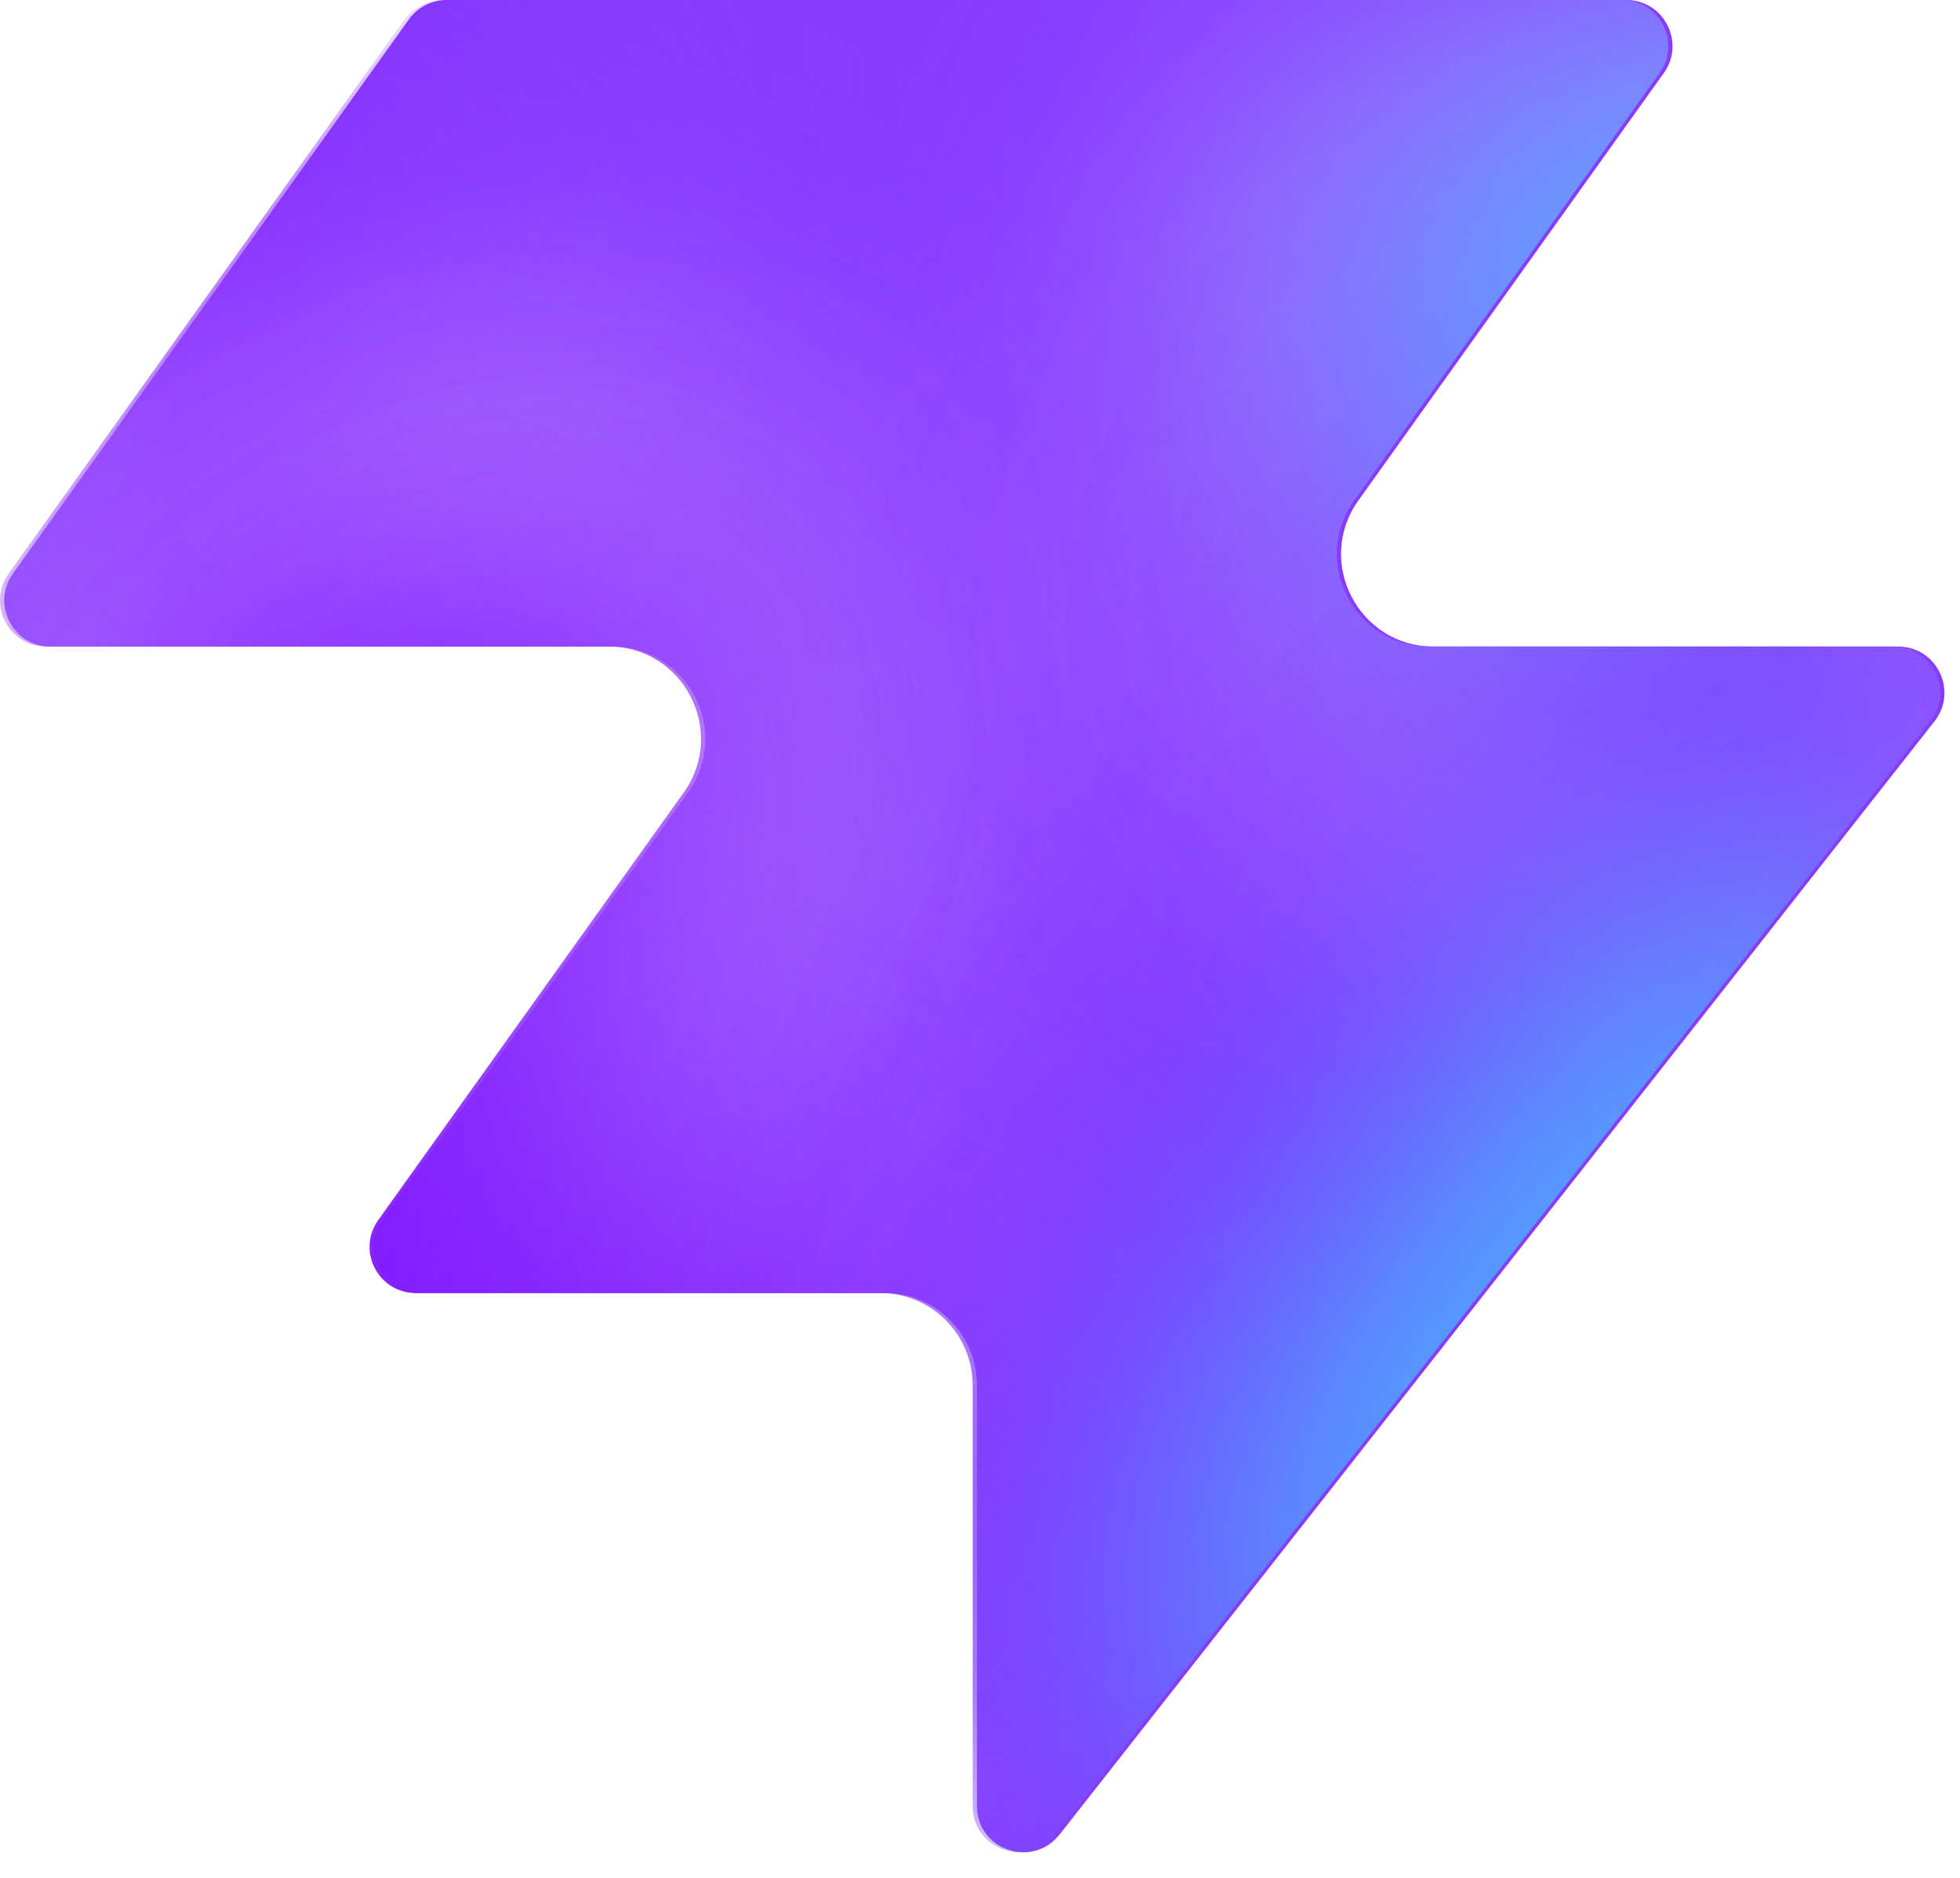
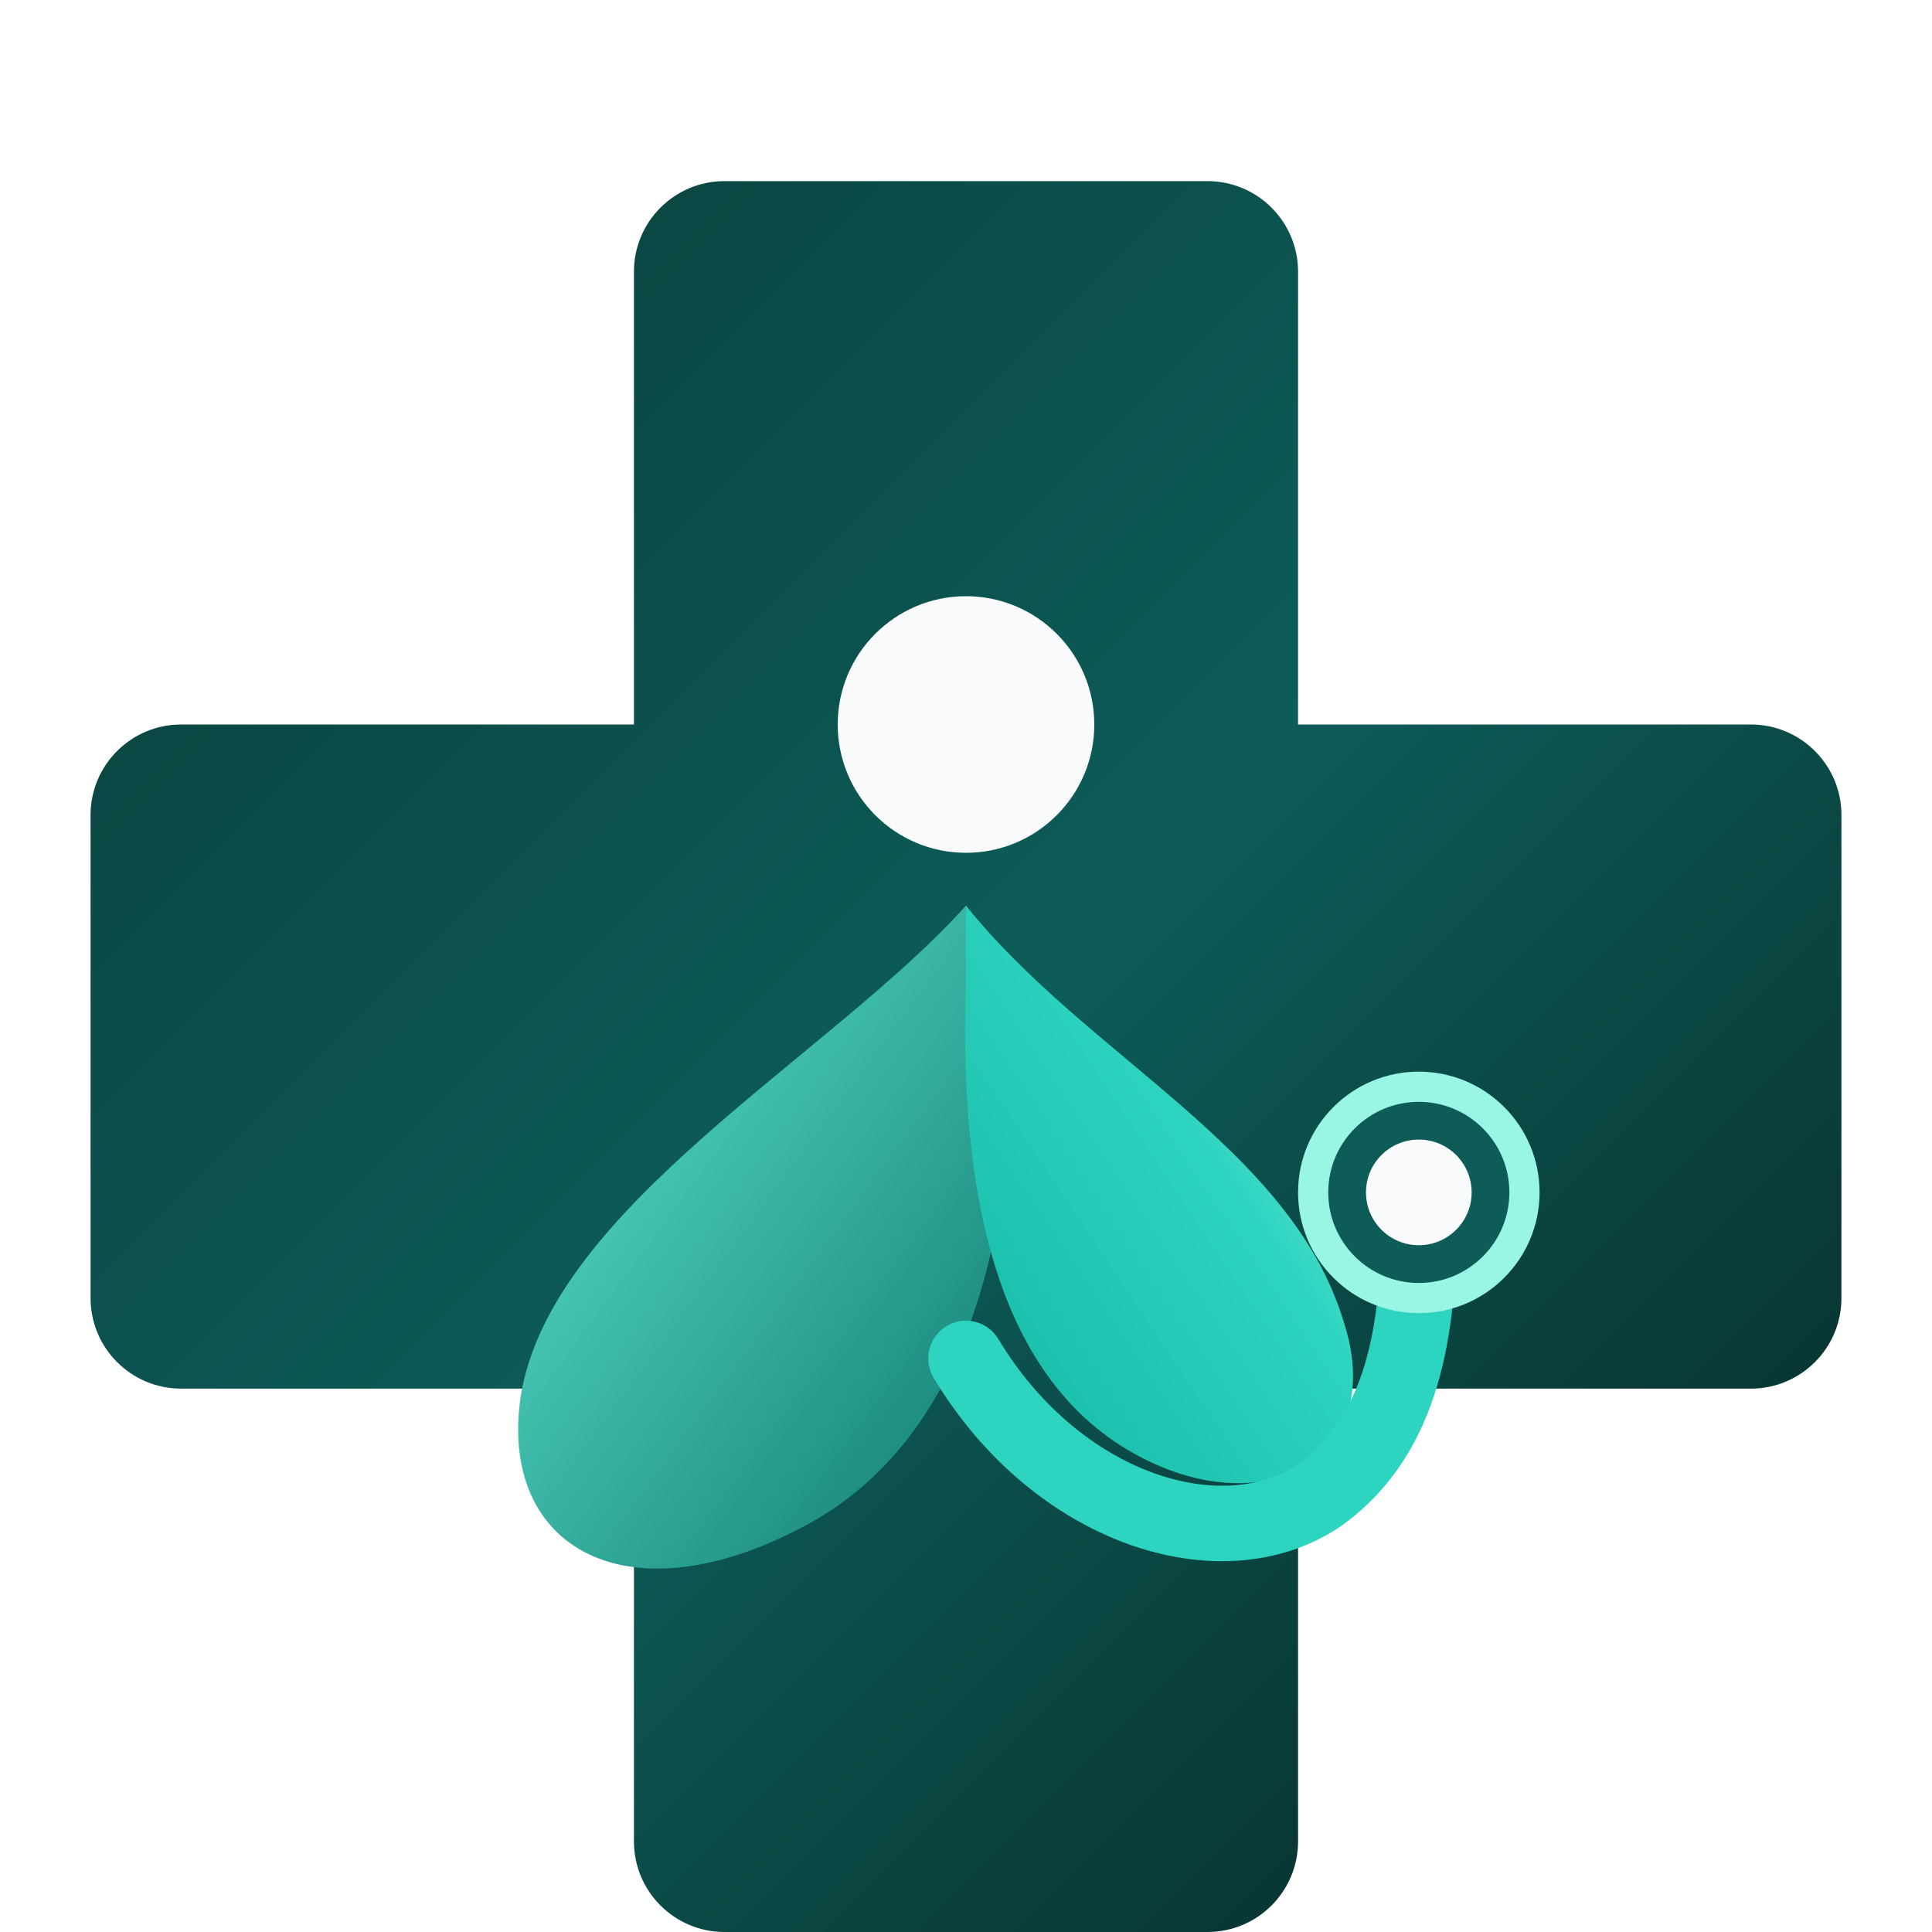
- <svg xmlns="http://www.w3.org/2000/svg" width="48" height="46" fill="none" viewBox="0 0 48 46">
-   <path fill="#863bff" d="M25.946 44.938c-.664.845-2.021.375-2.021-.698V33.937a2.26 2.26 0 0 0-2.262-2.262H10.287c-.92 0-1.456-1.04-.92-1.788l7.48-10.471c1.07-1.497 0-3.578-1.842-3.578H1.237c-.92 0-1.456-1.04-.92-1.788L10.013.474c.214-.297.556-.474.92-.474h28.894c.92 0 1.456 1.04.92 1.788l-7.48 10.471c-1.07 1.498 0 3.579 1.842 3.579h11.377c.943 0 1.473 1.088.89 1.83L25.947 44.94z" style="fill:#863bff;fill:color(display-p3 .525 .23 1);fill-opacity:1" />
-   <mask id="a" width="48" height="46" x="0" y="0" maskUnits="userSpaceOnUse" style="mask-type:alpha">
-     <path fill="#000" d="M25.842 44.938c-.664.844-2.021.375-2.021-.698V33.937a2.26 2.26 0 0 0-2.262-2.262H10.183c-.92 0-1.456-1.04-.92-1.788l7.48-10.471c1.07-1.498 0-3.579-1.842-3.579H1.133c-.92 0-1.456-1.04-.92-1.787L9.91.473c.214-.297.556-.474.92-.474h28.894c.92 0 1.456 1.04.92 1.788l-7.48 10.471c-1.07 1.498 0 3.578 1.842 3.578h11.377c.943 0 1.473 1.088.89 1.832L25.843 44.94z" style="fill:#000;fill-opacity:1" />
-   </mask>
-   <g mask="url(#a)">
-     <g filter="url(#b)">
-       <ellipse cx="5.508" cy="14.704" fill="#ede6ff" rx="5.508" ry="14.704" style="fill:#ede6ff;fill:color(display-p3 .927 .903 1);fill-opacity:1" transform="matrix(.00324 1 1 -.00324 -4.47 31.516)" />
-     </g>
-     <g filter="url(#c)">
-       <ellipse cx="10.399" cy="29.851" fill="#ede6ff" rx="10.399" ry="29.851" style="fill:#ede6ff;fill:color(display-p3 .927 .903 1);fill-opacity:1" transform="matrix(.00324 1 1 -.00324 -39.328 7.883)" />
-     </g>
-     <g filter="url(#d)">
-       <ellipse cx="5.508" cy="30.487" fill="#7e14ff" rx="5.508" ry="30.487" style="fill:#7e14ff;fill:color(display-p3 .492 .077 1);fill-opacity:1" transform="rotate(89.814 -25.913 -14.639)scale(1 -1)" />
-     </g>
-     <g filter="url(#e)">
-       <ellipse cx="5.508" cy="30.599" fill="#7e14ff" rx="5.508" ry="30.599" style="fill:#7e14ff;fill:color(display-p3 .492 .077 1);fill-opacity:1" transform="rotate(89.814 -32.644 -3.334)scale(1 -1)" />
-     </g>
-     <g filter="url(#f)">
-       <ellipse cx="5.508" cy="30.599" fill="#7e14ff" rx="5.508" ry="30.599" style="fill:#7e14ff;fill:color(display-p3 .492 .077 1);fill-opacity:1" transform="matrix(.00324 1 1 -.00324 -34.34 30.47)" />
-     </g>
-     <g filter="url(#g)">
-       <ellipse cx="14.072" cy="22.078" fill="#ede6ff" rx="14.072" ry="22.078" style="fill:#ede6ff;fill:color(display-p3 .927 .903 1);fill-opacity:1" transform="rotate(93.35 24.506 48.493)scale(-1 1)" />
-     </g>
-     <g filter="url(#h)">
-       <ellipse cx="3.47" cy="21.501" fill="#7e14ff" rx="3.47" ry="21.501" style="fill:#7e14ff;fill:color(display-p3 .492 .077 1);fill-opacity:1" transform="rotate(89.009 28.708 47.59)scale(-1 1)" />
-     </g>
-     <g filter="url(#i)">
-       <ellipse cx="3.47" cy="21.501" fill="#7e14ff" rx="3.47" ry="21.501" style="fill:#7e14ff;fill:color(display-p3 .492 .077 1);fill-opacity:1" transform="rotate(89.009 28.708 47.59)scale(-1 1)" />
-     </g>
-     <g filter="url(#j)">
-       <ellipse cx=".387" cy="8.972" fill="#7e14ff" rx="4.407" ry="29.108" style="fill:#7e14ff;fill:color(display-p3 .492 .077 1);fill-opacity:1" transform="rotate(39.51 .387 8.972)" />
-     </g>
-     <g filter="url(#k)">
-       <ellipse cx="47.523" cy="-6.092" fill="#7e14ff" rx="4.407" ry="29.108" style="fill:#7e14ff;fill:color(display-p3 .492 .077 1);fill-opacity:1" transform="rotate(37.892 47.523 -6.092)" />
-     </g>
-     <g filter="url(#l)">
-       <ellipse cx="41.412" cy="6.333" fill="#47bfff" rx="5.971" ry="9.665" style="fill:#47bfff;fill:color(display-p3 .28 .748 1);fill-opacity:1" transform="rotate(37.892 41.412 6.333)" />
-     </g>
-     <g filter="url(#m)">
-       <ellipse cx="-1.879" cy="38.332" fill="#7e14ff" rx="4.407" ry="29.108" style="fill:#7e14ff;fill:color(display-p3 .492 .077 1);fill-opacity:1" transform="rotate(37.892 -1.88 38.332)" />
-     </g>
-     <g filter="url(#n)">
-       <ellipse cx="-1.879" cy="38.332" fill="#7e14ff" rx="4.407" ry="29.108" style="fill:#7e14ff;fill:color(display-p3 .492 .077 1);fill-opacity:1" transform="rotate(37.892 -1.88 38.332)" />
-     </g>
-     <g filter="url(#o)">
-       <ellipse cx="35.651" cy="29.907" fill="#7e14ff" rx="4.407" ry="29.108" style="fill:#7e14ff;fill:color(display-p3 .492 .077 1);fill-opacity:1" transform="rotate(37.892 35.651 29.907)" />
-     </g>
-     <g filter="url(#p)">
-       <ellipse cx="38.418" cy="32.4" fill="#47bfff" rx="5.971" ry="15.297" style="fill:#47bfff;fill:color(display-p3 .28 .748 1);fill-opacity:1" transform="rotate(37.892 38.418 32.4)" />
-     </g>
-   </g>
+ <svg xmlns="http://www.w3.org/2000/svg" viewBox="0 0 512 512" width="100%" height="100%">
  <defs>
-     <filter id="b" width="60.045" height="41.654" x="-19.77" y="16.149" color-interpolation-filters="sRGB" filterUnits="userSpaceOnUse">
-       <feFlood flood-opacity="0" result="BackgroundImageFix" />
-       <feBlend in="SourceGraphic" in2="BackgroundImageFix" result="shape" />
-       <feGaussianBlur result="effect1_foregroundBlur_2002_17158" stdDeviation="7.659" />
-     </filter>
-     <filter id="c" width="90.34" height="51.437" x="-54.613" y="-7.533" color-interpolation-filters="sRGB" filterUnits="userSpaceOnUse">
-       <feFlood flood-opacity="0" result="BackgroundImageFix" />
-       <feBlend in="SourceGraphic" in2="BackgroundImageFix" result="shape" />
-       <feGaussianBlur result="effect1_foregroundBlur_2002_17158" stdDeviation="7.659" />
-     </filter>
-     <filter id="d" width="79.355" height="29.4" x="-49.64" y="2.03" color-interpolation-filters="sRGB" filterUnits="userSpaceOnUse">
-       <feFlood flood-opacity="0" result="BackgroundImageFix" />
-       <feBlend in="SourceGraphic" in2="BackgroundImageFix" result="shape" />
-       <feGaussianBlur result="effect1_foregroundBlur_2002_17158" stdDeviation="4.596" />
-     </filter>
-     <filter id="e" width="79.579" height="29.4" x="-45.045" y="20.029" color-interpolation-filters="sRGB" filterUnits="userSpaceOnUse">
-       <feFlood flood-opacity="0" result="BackgroundImageFix" />
-       <feBlend in="SourceGraphic" in2="BackgroundImageFix" result="shape" />
-       <feGaussianBlur result="effect1_foregroundBlur_2002_17158" stdDeviation="4.596" />
-     </filter>
-     <filter id="f" width="79.579" height="29.4" x="-43.513" y="21.178" color-interpolation-filters="sRGB" filterUnits="userSpaceOnUse">
-       <feFlood flood-opacity="0" result="BackgroundImageFix" />
-       <feBlend in="SourceGraphic" in2="BackgroundImageFix" result="shape" />
-       <feGaussianBlur result="effect1_foregroundBlur_2002_17158" stdDeviation="4.596" />
-     </filter>
-     <filter id="g" width="74.749" height="58.852" x="15.756" y="-17.901" color-interpolation-filters="sRGB" filterUnits="userSpaceOnUse">
-       <feFlood flood-opacity="0" result="BackgroundImageFix" />
-       <feBlend in="SourceGraphic" in2="BackgroundImageFix" result="shape" />
-       <feGaussianBlur result="effect1_foregroundBlur_2002_17158" stdDeviation="7.659" />
-     </filter>
-     <filter id="h" width="61.377" height="25.362" x="23.548" y="2.284" color-interpolation-filters="sRGB" filterUnits="userSpaceOnUse">
-       <feFlood flood-opacity="0" result="BackgroundImageFix" />
-       <feBlend in="SourceGraphic" in2="BackgroundImageFix" result="shape" />
-       <feGaussianBlur result="effect1_foregroundBlur_2002_17158" stdDeviation="4.596" />
-     </filter>
-     <filter id="i" width="61.377" height="25.362" x="23.548" y="2.284" color-interpolation-filters="sRGB" filterUnits="userSpaceOnUse">
-       <feFlood flood-opacity="0" result="BackgroundImageFix" />
-       <feBlend in="SourceGraphic" in2="BackgroundImageFix" result="shape" />
-       <feGaussianBlur result="effect1_foregroundBlur_2002_17158" stdDeviation="4.596" />
-     </filter>
-     <filter id="j" width="56.045" height="63.649" x="-27.636" y="-22.853" color-interpolation-filters="sRGB" filterUnits="userSpaceOnUse">
-       <feFlood flood-opacity="0" result="BackgroundImageFix" />
-       <feBlend in="SourceGraphic" in2="BackgroundImageFix" result="shape" />
-       <feGaussianBlur result="effect1_foregroundBlur_2002_17158" stdDeviation="4.596" />
-     </filter>
-     <filter id="k" width="54.814" height="64.646" x="20.116" y="-38.415" color-interpolation-filters="sRGB" filterUnits="userSpaceOnUse">
-       <feFlood flood-opacity="0" result="BackgroundImageFix" />
-       <feBlend in="SourceGraphic" in2="BackgroundImageFix" result="shape" />
-       <feGaussianBlur result="effect1_foregroundBlur_2002_17158" stdDeviation="4.596" />
-     </filter>
-     <filter id="l" width="33.541" height="35.313" x="24.641" y="-11.323" color-interpolation-filters="sRGB" filterUnits="userSpaceOnUse">
-       <feFlood flood-opacity="0" result="BackgroundImageFix" />
-       <feBlend in="SourceGraphic" in2="BackgroundImageFix" result="shape" />
-       <feGaussianBlur result="effect1_foregroundBlur_2002_17158" stdDeviation="4.596" />
-     </filter>
-     <filter id="m" width="54.814" height="64.646" x="-29.286" y="6.009" color-interpolation-filters="sRGB" filterUnits="userSpaceOnUse">
-       <feFlood flood-opacity="0" result="BackgroundImageFix" />
-       <feBlend in="SourceGraphic" in2="BackgroundImageFix" result="shape" />
-       <feGaussianBlur result="effect1_foregroundBlur_2002_17158" stdDeviation="4.596" />
-     </filter>
-     <filter id="n" width="54.814" height="64.646" x="-29.286" y="6.009" color-interpolation-filters="sRGB" filterUnits="userSpaceOnUse">
-       <feFlood flood-opacity="0" result="BackgroundImageFix" />
-       <feBlend in="SourceGraphic" in2="BackgroundImageFix" result="shape" />
-       <feGaussianBlur result="effect1_foregroundBlur_2002_17158" stdDeviation="4.596" />
-     </filter>
-     <filter id="o" width="54.814" height="64.646" x="8.244" y="-2.416" color-interpolation-filters="sRGB" filterUnits="userSpaceOnUse">
-       <feFlood flood-opacity="0" result="BackgroundImageFix" />
-       <feBlend in="SourceGraphic" in2="BackgroundImageFix" result="shape" />
-       <feGaussianBlur result="effect1_foregroundBlur_2002_17158" stdDeviation="4.596" />
-     </filter>
-     <filter id="p" width="39.409" height="43.623" x="18.713" y="10.588" color-interpolation-filters="sRGB" filterUnits="userSpaceOnUse">
-       <feFlood flood-opacity="0" result="BackgroundImageFix" />
-       <feBlend in="SourceGraphic" in2="BackgroundImageFix" result="shape" />
-       <feGaussianBlur result="effect1_foregroundBlur_2002_17158" stdDeviation="4.596" />
-     </filter>
+     <linearGradient id="crossGrad" x1="0%" y1="0%" x2="100%" y2="100%">
+       <stop offset="0%" stop-color="#0a3d3a" />
+       <stop offset="50%" stop-color="#0d5c58" />
+       <stop offset="100%" stop-color="#062422" />
+     </linearGradient>
+     <linearGradient id="mintGrad" x1="0%" y1="100%" x2="100%" y2="0%">
+       <stop offset="0%" stop-color="#14b8a6" />
+       <stop offset="60%" stop-color="#2dd4bf" />
+       <stop offset="100%" stop-color="#99f6e4" />
+     </linearGradient>
+     <linearGradient id="leafGrad" x1="0%" y1="0%" x2="100%" y2="100%">
+       <stop offset="0%" stop-color="#5eead4" />
+       <stop offset="100%" stop-color="#0f766e" />
+     </linearGradient>
  </defs>
+   <path d="M192 48 h128 a24 24 0 0 1 24 24 v120 h120 a24 24 0 0 1 24 24 v128 a24 24 0 0 1 -24 24 h-120 v120 a24 24 0 0 1 -24 24 h-128 a24 24 0 0 1 -24 -24 v-120 h-120 a24 24 0 0 1 -24 -24 v-128 a24 24 0 0 1 24 -24 h120 v-120 a24 24 0 0 1 24 -24 z" fill="url(#crossGrad)" />
+   <circle cx="256" cy="192" r="34" fill="#f8fafc" />
+   <path d="M256 240 c-36 40 -110 80 -118 130 c-6 40 28 60 76 34 c44 -24 54 -80 54 -124 z" fill="url(#leafGrad)" />
+   <path d="M256 240 c32 40 86 64 100 110 c12 36 -20 54 -54 36 c-38 -20 -48 -70 -46 -126 z" fill="url(#mintGrad)" />
+   <path d="M256 360 c24 40 68 54 94 36 c22 -16 26 -44 26 -72" fill="none" stroke="#2dd4bf" stroke-width="20" stroke-linecap="round" />
+   <circle cx="376" cy="316" r="28" fill="#0d5c58" stroke="#99f6e4" stroke-width="8" />
+   <circle cx="376" cy="316" r="14" fill="#f8fafc" />
</svg>
